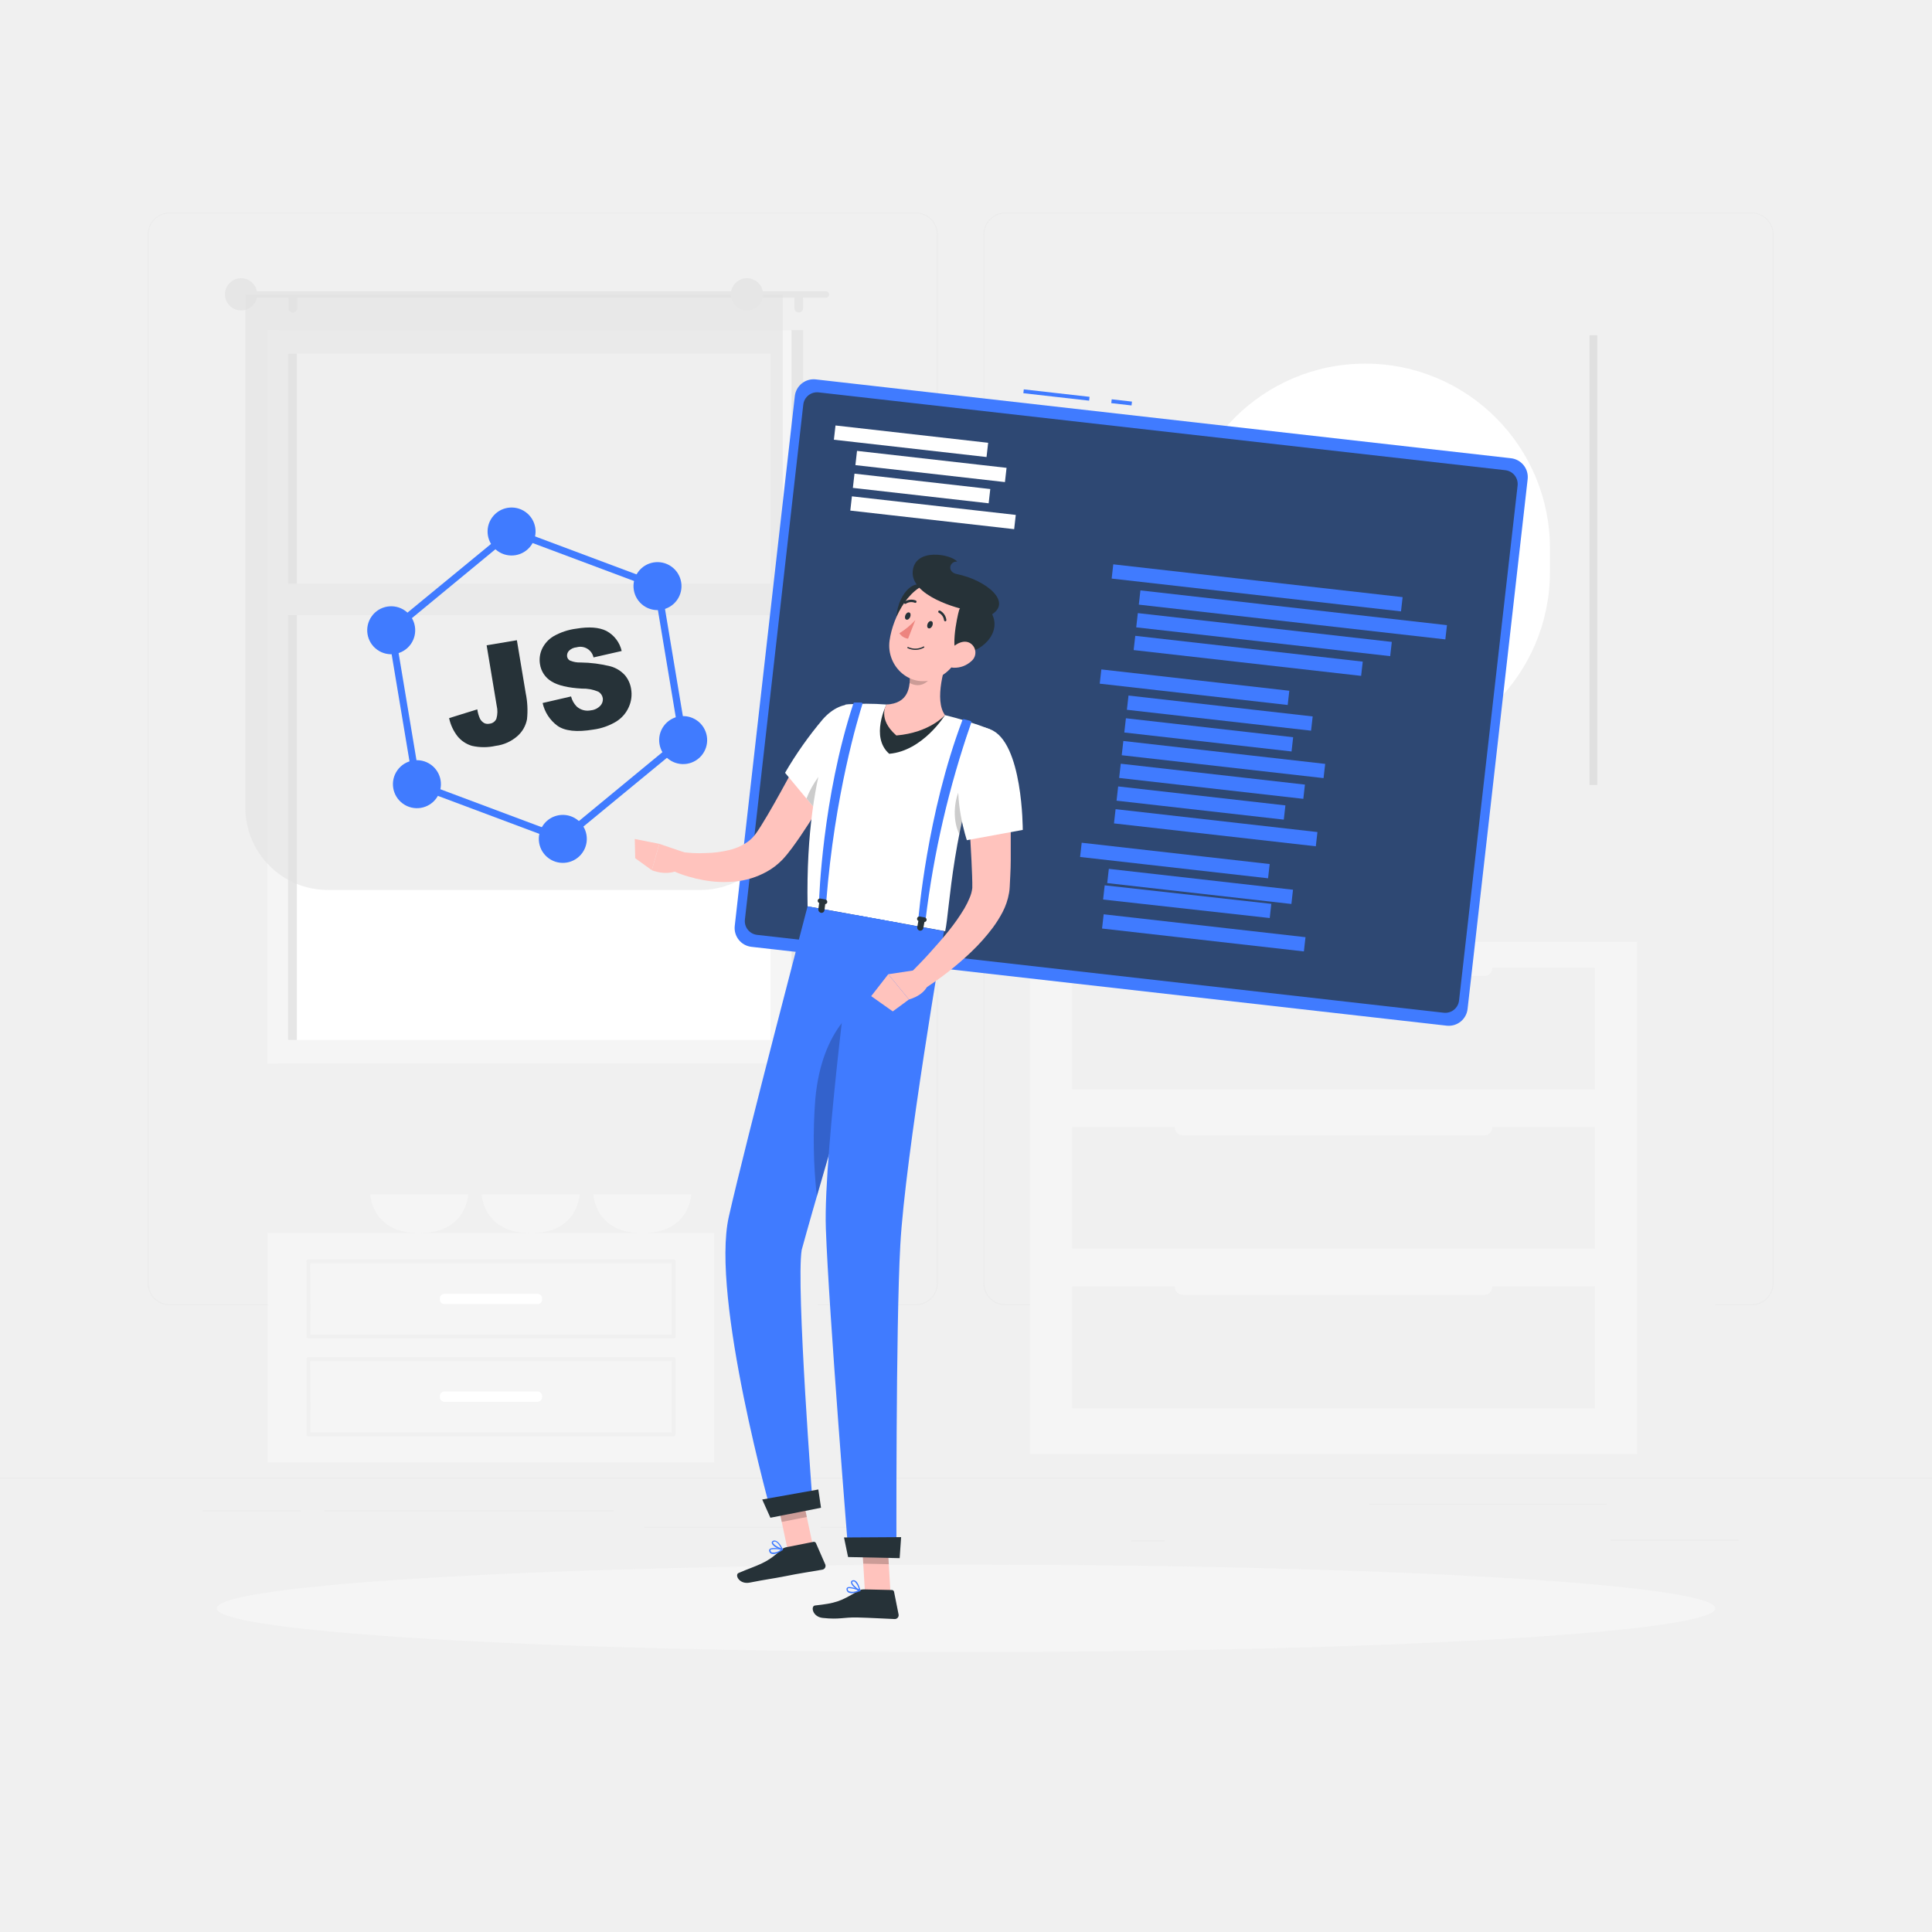
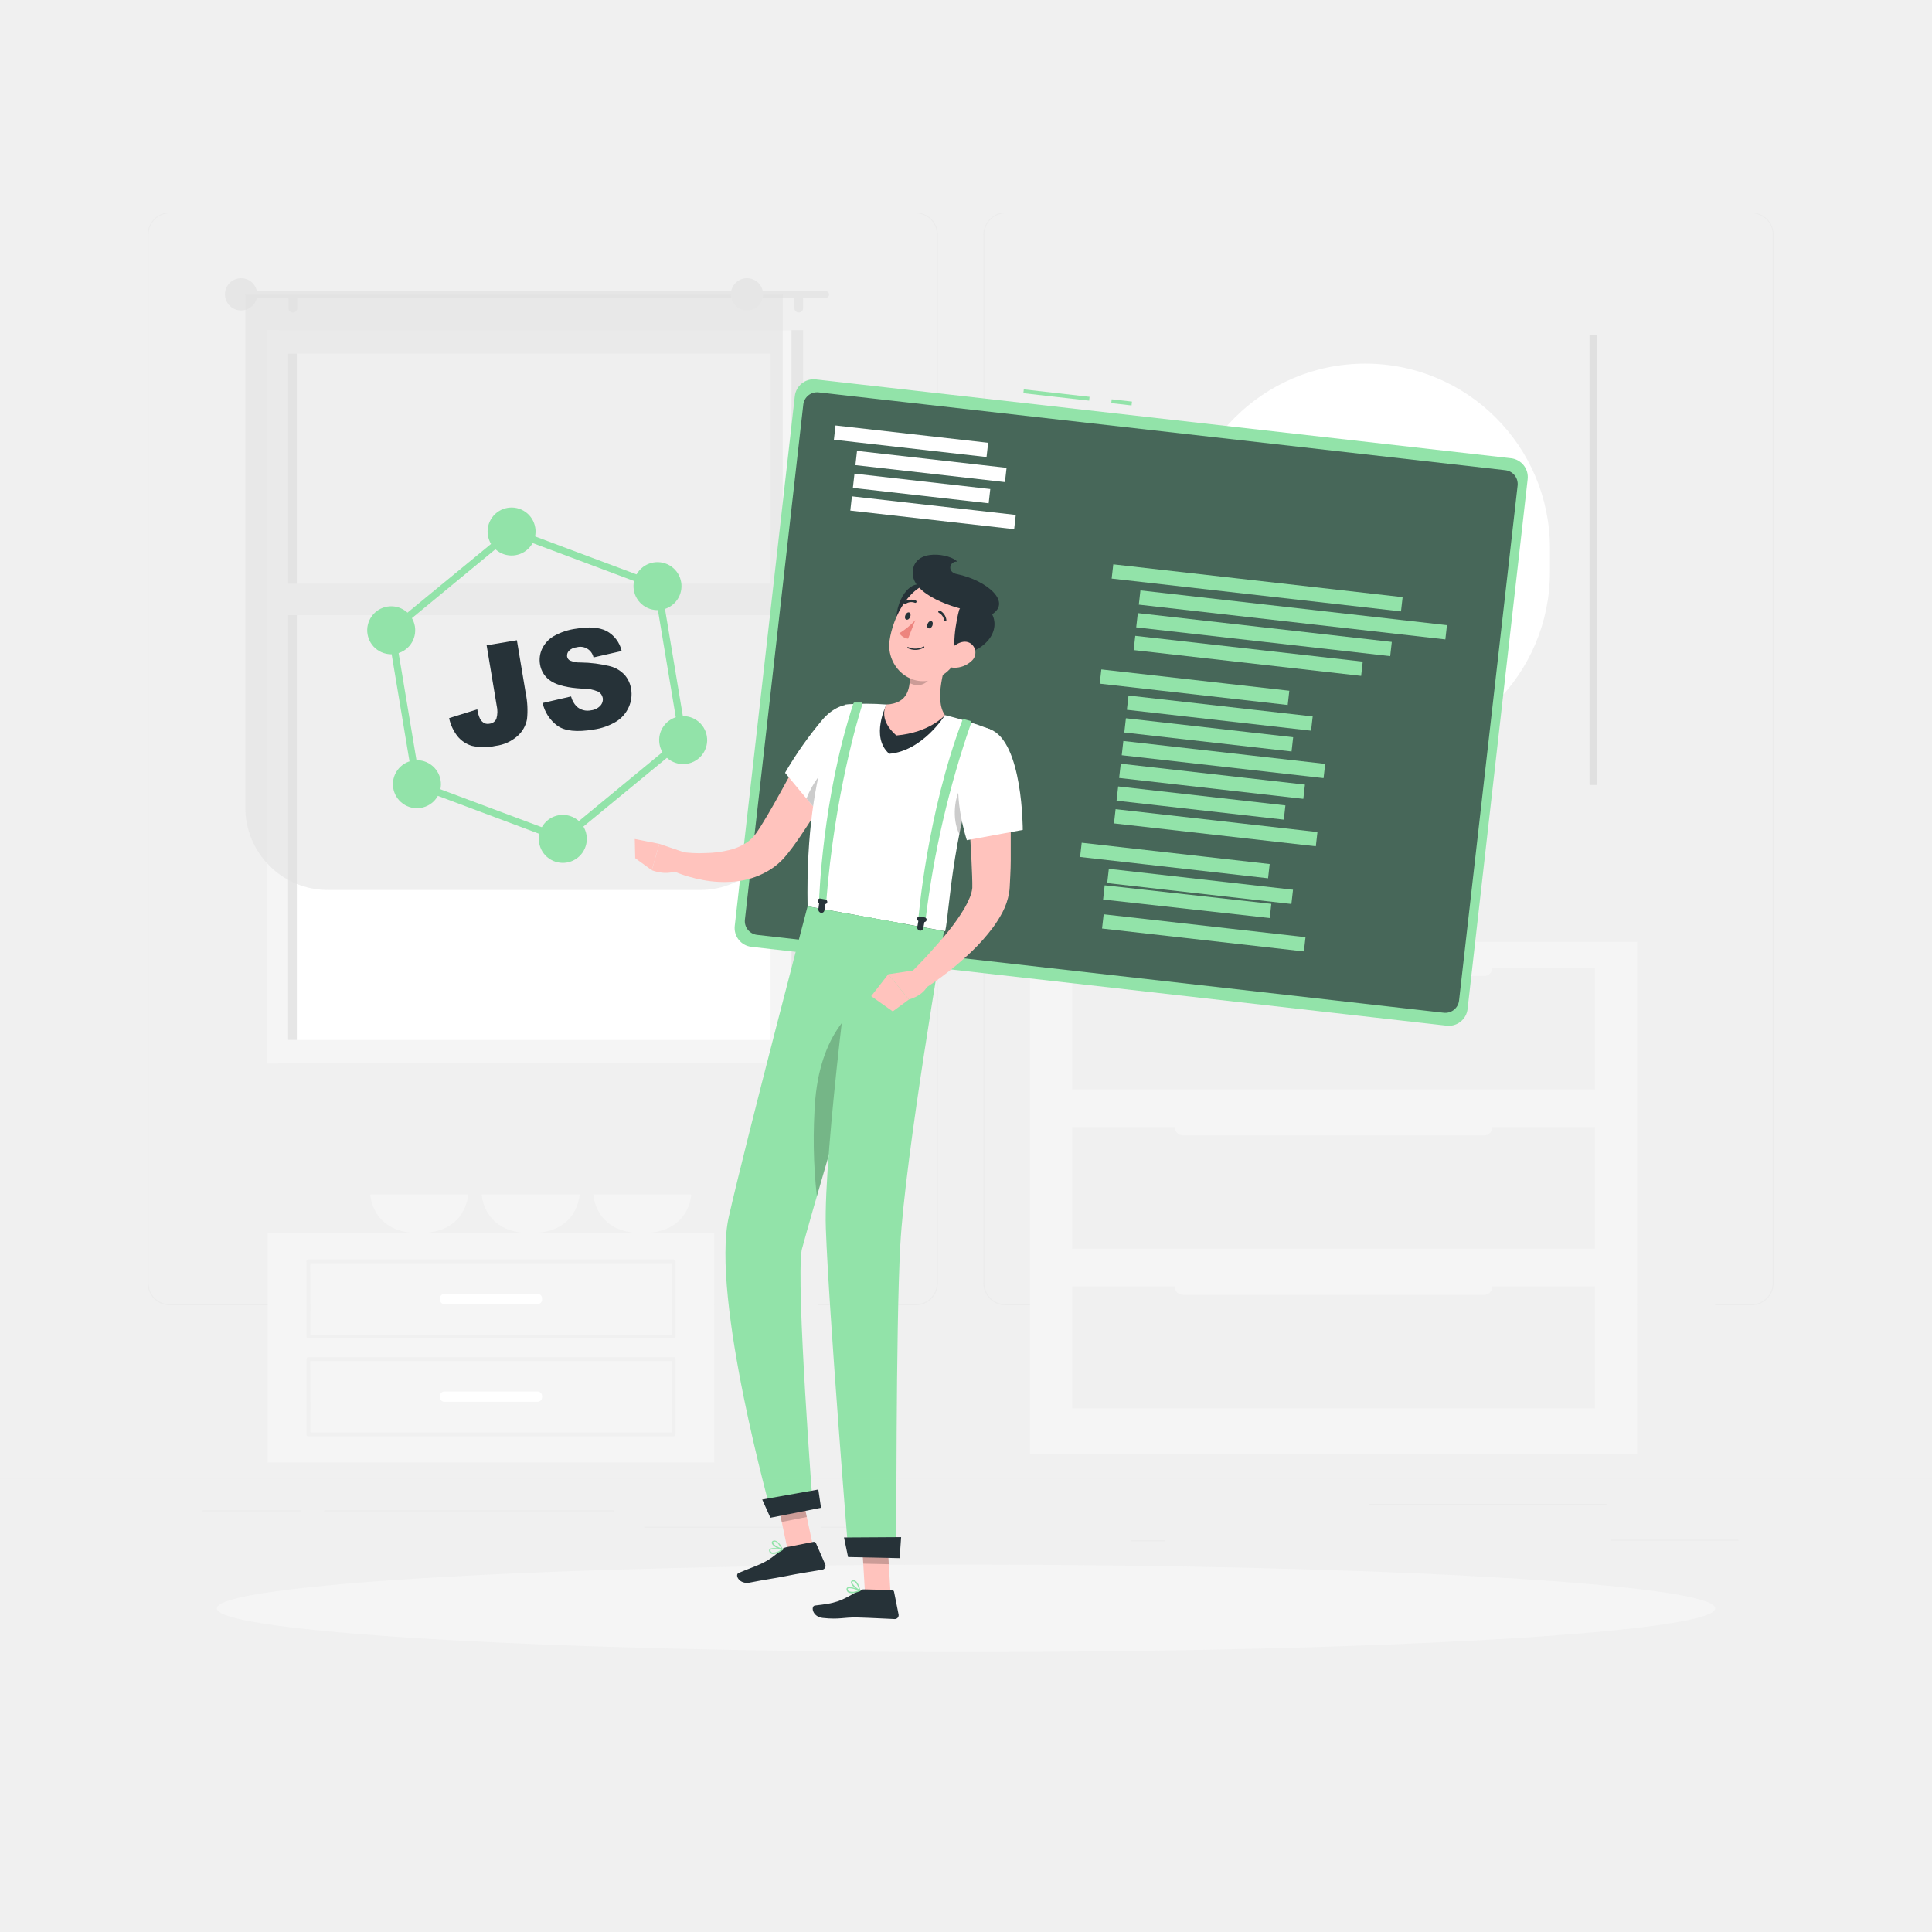
<svg xmlns="http://www.w3.org/2000/svg" viewBox="0 0 500 500">
-   <g id="freepik--background-complete--inject-120">
+   <g id="freepik--background-complete--inject-420">
    <rect y="382.4" width="500" height="0.25" style="fill:#ebebeb" />
    <rect x="416.78" y="398.49" width="33.12" height="0.25" style="fill:#ebebeb" />
    <rect x="292.75" y="398.62" width="8.69" height="0.25" style="fill:#ebebeb" />
    <rect x="354.33" y="389.21" width="61.44" height="0.25" style="fill:#ebebeb" />
    <rect x="212.45" y="395.11" width="12.69" height="0.25" style="fill:#ebebeb" />
    <rect x="166.72" y="395.11" width="36.83" height="0.25" style="fill:#ebebeb" />
    <rect x="52.46" y="390.89" width="25.43" height="0.25" style="fill:#ebebeb" />
    <rect x="83.89" y="390.89" width="74.89" height="0.25" style="fill:#ebebeb" />
    <path d="M237,337.8H43.91a5.71,5.71,0,0,1-5.7-5.71V60.66A5.71,5.71,0,0,1,43.91,55H237a5.71,5.71,0,0,1,5.71,5.71V332.09A5.71,5.71,0,0,1,237,337.8ZM43.91,55.2a5.46,5.46,0,0,0-5.45,5.46V332.09a5.46,5.46,0,0,0,5.45,5.46H237a5.47,5.47,0,0,0,5.46-5.46V60.66A5.47,5.47,0,0,0,237,55.2Z" style="fill:#ebebeb" />
    <path d="M453.31,337.8H260.21a5.72,5.72,0,0,1-5.71-5.71V60.66A5.72,5.72,0,0,1,260.21,55h193.1A5.71,5.71,0,0,1,459,60.66V332.09A5.71,5.71,0,0,1,453.31,337.8ZM260.21,55.2a5.47,5.47,0,0,0-5.46,5.46V332.09a5.47,5.47,0,0,0,5.46,5.46h193.1a5.47,5.47,0,0,0,5.46-5.46V60.66a5.47,5.47,0,0,0-5.46-5.46Z" style="fill:#ebebeb" />
    <rect x="72.14" y="85.44" width="135.7" height="189.78" transform="translate(279.98 360.66) rotate(180)" style="fill:#e6e6e6" />
    <rect x="69.12" y="85.44" width="135.7" height="189.78" transform="translate(273.95 360.66) rotate(180)" style="fill:#f5f5f5" />
    <rect x="48.16" y="117.89" width="177.62" height="124.87" transform="translate(317.3 43.36) rotate(90)" style="fill:#fff" />
    <rect x="-13.13" y="179.19" width="177.62" height="2.28" transform="translate(256.01 104.65) rotate(90)" style="fill:#e6e6e6" />
    <rect x="71.36" y="151.05" width="131.22" height="8.16" transform="translate(273.95 310.26) rotate(180)" style="fill:#f5f5f5" />
    <path d="M63.22,75.37H213.74a.84.84,0,0,1,.83.84h0a.83.83,0,0,1-.83.83H63.22a.83.83,0,0,1-.83-.83h0A.84.84,0,0,1,63.22,75.37Z" style="fill:#e6e6e6" />
    <path d="M58.22,76.21A4.17,4.17,0,1,0,62.39,72,4.17,4.17,0,0,0,58.22,76.21Z" style="fill:#e6e6e6" />
    <path d="M206.71,80.88h0a1.14,1.14,0,0,0,1.13-1.13V77.33a1.13,1.13,0,0,0-1.13-1.12h0a1.12,1.12,0,0,0-1.12,1.12v2.42A1.13,1.13,0,0,0,206.71,80.88Z" style="fill:#e6e6e6" />
    <path d="M75.79,80.88h0a1.14,1.14,0,0,0,1.13-1.13V77.33a1.13,1.13,0,0,0-1.13-1.12h0a1.12,1.12,0,0,0-1.12,1.12v2.42A1.13,1.13,0,0,0,75.79,80.88Z" style="fill:#e6e6e6" />
    <path d="M84.84,76.21h96.39a21.35,21.35,0,0,1,21.35,21.35V230.33a0,0,0,0,1,0,0H63.49a0,0,0,0,1,0,0V97.56A21.35,21.35,0,0,1,84.84,76.21Z" transform="translate(266.07 306.54) rotate(180)" style="fill:#e0e0e0;opacity:0.5" />
    <path d="M189.15,76.21A4.17,4.17,0,1,0,193.31,72,4.16,4.16,0,0,0,189.15,76.21Z" style="fill:#e6e6e6" />
    <rect x="295.29" y="86.76" width="116.08" height="116.39" style="fill:#f0f0f0" />
    <rect x="411.37" y="86.76" width="2" height="116.39" transform="translate(824.74 289.91) rotate(180)" style="fill:#e0e0e0" />
    <rect x="305.54" y="94.11" width="95.58" height="101.69" rx="47.79" style="fill:#fff" />
    <rect x="332.92" y="123.24" width="40.83" height="43.44" rx="2.2" style="fill:#f5f5f5" />
    <rect x="184.87" y="319.12" width="26.78" height="59.39" transform="translate(396.52 697.64) rotate(180)" style="fill:#f0f0f0" />
    <rect x="74.42" y="378.51" width="132.09" height="3.76" transform="translate(280.93 760.78) rotate(180)" style="fill:#f0f0f0" />
    <rect x="69.28" y="319.12" width="115.59" height="59.39" style="fill:#f5f5f5" />
    <path d="M174.34,346.41H79.81a.5.5,0,0,1-.5-.5V326.43a.5.5,0,0,1,.5-.5h94.53a.51.51,0,0,1,.5.5v19.48A.5.5,0,0,1,174.34,346.41Zm-94-1h93.53V326.93H80.31Z" style="fill:#f0f0f0" />
    <path d="M174.34,371.7H79.81a.5.5,0,0,1-.5-.5V351.72a.5.5,0,0,1,.5-.5h94.53a.51.51,0,0,1,.5.5V371.2A.5.5,0,0,1,174.34,371.7Zm-94-1h93.53V352.22H80.31Z" style="fill:#f0f0f0" />
    <rect x="113.85" y="334.84" width="26.45" height="2.67" rx="1.18" transform="translate(254.14 672.35) rotate(180)" style="fill:#fff" />
    <rect x="113.85" y="360.13" width="26.45" height="2.67" rx="1.18" transform="translate(254.14 722.92) rotate(180)" style="fill:#fff" />
    <path d="M121.15,309.13s-.32,10-12.66,10-12.67-10-12.67-10Z" style="fill:#f5f5f5" />
    <path d="M150,309.13s-.33,10-12.67,10-12.66-10-12.66-10Z" style="fill:#f5f5f5" />
    <path d="M178.9,309.13s-.32,10-12.67,10-12.66-10-12.66-10Z" style="fill:#f5f5f5" />
    <rect x="423.68" y="243.78" width="20.21" height="132.51" transform="translate(867.57 620.08) rotate(180)" style="fill:#f0f0f0" />
    <rect x="271.89" y="376.29" width="166.67" height="6.09" transform="translate(710.45 758.68) rotate(180)" style="fill:#f0f0f0" />
    <rect x="266.56" y="243.78" width="157.12" height="132.51" style="fill:#f5f5f5" />
    <rect x="277.48" y="291.67" width="135.28" height="31.52" style="fill:#f0f0f0" />
    <rect x="277.48" y="332.94" width="135.28" height="31.52" style="fill:#f0f0f0" />
    <rect x="304.05" y="289.51" width="82.13" height="4.32" rx="2.05" transform="translate(690.24 583.35) rotate(180)" style="fill:#f5f5f5" />
    <rect x="304.05" y="330.77" width="82.13" height="4.32" rx="2.05" transform="translate(690.24 665.87) rotate(180)" style="fill:#f5f5f5" />
    <rect x="277.48" y="250.41" width="135.28" height="31.52" style="fill:#f0f0f0" />
    <rect x="304.05" y="248.25" width="82.13" height="4.32" rx="2.05" transform="translate(690.24 500.83) rotate(180)" style="fill:#f5f5f5" />
  </g>
-   <g id="freepik--Shadow--inject-120">
-     <ellipse id="freepik--path--inject-120" cx="250" cy="416.24" rx="193.89" ry="11.32" style="fill:#f5f5f5" />
+   <g id="freepik--Shadow--inject-420">
+     <ellipse id="freepik--path--inject-420" cx="250" cy="416.24" rx="193.89" ry="11.32" style="fill:#f5f5f5" />
  </g>
-   <g id="freepik--Programming--inject-120">
-     <rect x="289.77" y="101.5" width="1" height="5.28" transform="translate(154.09 380.82) rotate(-83.53)" style="fill:#407BFF" />
-     <rect x="272.9" y="93.66" width="1" height="17.13" transform="translate(141.03 362.37) rotate(-83.53)" style="fill:#407BFF" />
-     <rect x="197.32" y="107.91" width="190.87" height="147.79" rx="4.9" transform="translate(22.35 -31.82) rotate(6.47)" style="fill:#407BFF" />
+   <g id="freepik--Programming--inject-420">
+     <rect x="289.77" y="101.5" width="1" height="5.28" transform="translate(154.09 380.82) rotate(-83.53)" style="fill:#92E3A9" />
+     <rect x="272.9" y="93.66" width="1" height="17.13" transform="translate(141.03 362.37) rotate(-83.53)" style="fill:#92E3A9" />
+     <rect x="197.32" y="107.91" width="190.87" height="147.79" rx="4.9" transform="translate(22.35 -31.82) rotate(6.47)" style="fill:#92E3A9" />
    <path d="M192.78,238l15.11-133.29a3.59,3.59,0,0,1,4-3.16l177.7,20.14a3.6,3.6,0,0,1,3.16,4L377.6,258.93a3.58,3.58,0,0,1-4,3.16l-177.7-20.15A3.58,3.58,0,0,1,192.78,238Z" style="fill:#263238;opacity:0.7" />
-     <rect x="287.67" y="150.27" width="75.36" height="3.71" transform="translate(19.21 -35.68) rotate(6.47)" style="fill:#407BFF" />
-     <rect x="294.68" y="157.27" width="79.84" height="3.71" transform="translate(20.06 -36.68) rotate(6.47)" style="fill:#407BFF" />
-     <rect x="294.06" y="162.38" width="66.15" height="3.71" transform="translate(20.58 -35.81) rotate(6.47)" style="fill:#407BFF" />
-     <rect x="293.41" y="167.87" width="59.25" height="3.71" transform="translate(21.18 -35.31) rotate(6.47)" style="fill:#407BFF" />
-     <rect x="284.67" y="175.99" width="48.96" height="3.71" transform="translate(22 -33.7) rotate(6.47)" style="fill:#407BFF" />
-     <rect x="290.35" y="194.71" width="52.57" height="3.71" transform="translate(24.16 -34.42) rotate(6.47)" style="fill:#407BFF" />
-     <rect x="291.04" y="188.32" width="43.56" height="3.71" transform="translate(23.42 -34.03) rotate(6.47)" style="fill:#407BFF" />
-     <rect x="291.7" y="182.69" width="47.97" height="3.71" transform="translate(22.8 -34.39) rotate(6.47)" style="fill:#407BFF" />
-     <rect x="279.59" y="220.84" width="48.96" height="3.71" transform="translate(27.02 -32.84) rotate(6.47)" style="fill:#407BFF" />
-     <rect x="285.26" y="239.56" width="52.57" height="3.71" transform="translate(29.18 -33.56) rotate(6.47)" style="fill:#407BFF" />
-     <rect x="285.96" y="233.17" width="43.56" height="3.71" transform="matrix(0.99, 0.11, -0.11, 0.99, 28.44, -33.17)" style="fill:#407BFF" />
-     <rect x="286.61" y="227.54" width="47.97" height="3.71" transform="translate(27.82 -33.53) rotate(6.47)" style="fill:#407BFF" />
+     <rect x="287.67" y="150.27" width="75.36" height="3.71" transform="translate(19.21 -35.68) rotate(6.47)" style="fill:#92E3A9" />
+     <rect x="294.68" y="157.27" width="79.84" height="3.71" transform="translate(20.06 -36.68) rotate(6.47)" style="fill:#92E3A9" />
+     <rect x="294.06" y="162.38" width="66.15" height="3.71" transform="translate(20.58 -35.81) rotate(6.47)" style="fill:#92E3A9" />
+     <rect x="293.41" y="167.87" width="59.25" height="3.71" transform="translate(21.18 -35.31) rotate(6.47)" style="fill:#92E3A9" />
+     <rect x="284.67" y="175.99" width="48.96" height="3.71" transform="translate(22 -33.7) rotate(6.47)" style="fill:#92E3A9" />
+     <rect x="290.35" y="194.71" width="52.57" height="3.71" transform="translate(24.16 -34.42) rotate(6.47)" style="fill:#92E3A9" />
+     <rect x="291.04" y="188.32" width="43.56" height="3.71" transform="translate(23.42 -34.03) rotate(6.47)" style="fill:#92E3A9" />
+     <rect x="291.7" y="182.69" width="47.97" height="3.71" transform="translate(22.8 -34.39) rotate(6.47)" style="fill:#92E3A9" />
+     <rect x="279.59" y="220.84" width="48.96" height="3.71" transform="translate(27.02 -32.84) rotate(6.47)" style="fill:#92E3A9" />
+     <rect x="285.26" y="239.56" width="52.57" height="3.71" transform="translate(29.18 -33.56) rotate(6.47)" style="fill:#92E3A9" />
+     <rect x="285.96" y="233.17" width="43.56" height="3.71" transform="matrix(0.99, 0.11, -0.11, 0.99, 28.44, -33.17)" style="fill:#92E3A9" />
+     <rect x="286.61" y="227.54" width="47.97" height="3.71" transform="translate(27.82 -33.53) rotate(6.47)" style="fill:#92E3A9" />
    <rect x="215.9" y="112.33" width="39.76" height="3.71" transform="translate(14.36 -25.83) rotate(6.47)" style="fill:#fff" />
    <rect x="220.13" y="130.84" width="42.68" height="3.71" transform="translate(16.49 -26.36) rotate(6.47)" style="fill:#fff" />
    <rect x="220.82" y="124.55" width="35.37" height="3.71" transform="translate(15.76 -26.06) rotate(6.47)" style="fill:#fff" />
    <rect x="221.47" y="118.87" width="38.95" height="3.71" transform="translate(15.13 -26.38) rotate(6.47)" style="fill:#fff" />
-     <rect x="288.35" y="212.35" width="52.57" height="3.71" transform="translate(26.13 -34.08) rotate(6.47)" style="fill:#407BFF" />
-     <rect x="289.04" y="205.96" width="43.56" height="3.71" transform="translate(25.39 -33.69) rotate(6.47)" style="fill:#407BFF" />
-     <rect x="289.7" y="200.33" width="47.97" height="3.71" transform="translate(24.77 -34.05) rotate(6.47)" style="fill:#407BFF" />
+     <rect x="288.35" y="212.35" width="52.57" height="3.71" transform="translate(26.13 -34.08) rotate(6.47)" style="fill:#92E3A9" />
+     <rect x="289.04" y="205.96" width="43.56" height="3.71" transform="translate(25.39 -33.69) rotate(6.47)" style="fill:#92E3A9" />
+     <rect x="289.7" y="200.33" width="47.97" height="3.71" transform="translate(24.77 -34.05) rotate(6.47)" style="fill:#92E3A9" />
  </g>
-   <g id="freepik--Character--inject-120">
+   <g id="freepik--Character--inject-420">
    <polygon points="230.46 412.25 223.85 412.1 222.93 396.76 229.54 396.91 230.46 412.25" style="fill:#ffc3bd" />
    <path d="M223.61,411.33l7.22.16a.58.58,0,0,1,.55.46l1.18,5.91a1,1,0,0,1-1,1.15c-2.6-.1-6.36-.33-9.63-.41-3.83-.08-4.52.59-9,.12-2.7-.28-3.17-3.09-2-3.22,5.26-.59,6.52-1,11-3.69A3.06,3.06,0,0,1,223.61,411.33Z" style="fill:#263238" />
    <polygon points="222.93 396.77 223.41 404.67 230.02 404.82 229.55 396.92 222.93 396.77" style="opacity:0.2" />
    <path d="M220,194.49c-2.2,4.31-4.52,8.48-7,12.64s-5,8.22-8,12.3c-.38.51-.8,1-1.2,1.55-.17.23-.46.56-.72.85s-.53.61-.82.88a16.86,16.86,0,0,1-3.79,2.86,20.81,20.81,0,0,1-8.44,2.58,29.4,29.4,0,0,1-8.05-.39,34.26,34.26,0,0,1-3.79-.9,30.23,30.23,0,0,1-3.71-1.33l1.6-5.05c1,.11,2.14.23,3.22.29s2.2.06,3.28,0a26.88,26.88,0,0,0,6.15-.78,13.54,13.54,0,0,0,4.88-2.21,9.14,9.14,0,0,0,1.7-1.64,4.1,4.1,0,0,0,.35-.47c.12-.16.22-.29.38-.54l.88-1.35c2.35-3.76,4.62-7.89,6.87-12l6.75-12.34Z" style="fill:#ffc3bd" />
    <path d="M225.93,188c1,6-12.71,24.09-12.71,24.09L203.17,200a97.55,97.55,0,0,1,9.8-13.89C218.18,180.27,224.82,181.38,225.93,188Z" style="fill:#fff" />
    <path d="M222.72,193.13c-4,1-10.74,5.25-14,13.51l4.53,5.46s8.13-10.69,11.41-18.37A1.76,1.76,0,0,0,222.72,193.13Z" style="opacity:0.2" />
    <path d="M218.84,182.33S208.3,195.77,209,234.56L244.61,241c1.23-5.42,1.67-27.47,11.6-52.27a94.52,94.52,0,0,0-11.65-3.66,131.4,131.4,0,0,0-15.14-2.74A68,68,0,0,0,218.84,182.33Z" style="fill:#fff" />
    <path d="M248.67,203.87c-1.52,2.15-2.44,8-.39,12,.48-2.48,1.05-5.08,1.73-7.79Z" style="opacity:0.2" />
    <path d="M229.42,182.33s-4.27,8.39.71,12.75c8.71-.74,14.43-10,14.43-10Z" style="fill:#263238" />
    <polygon points="164.28 217.13 164.39 222.1 168.69 225.21 170.63 218.39 164.28 217.13" style="fill:#ffc3bd" />
    <path d="M178.29,221l-7.66-2.61-1.94,6.82s4.46,1.94,8-.66Z" style="fill:#ffc3bd" />
    <path d="M246.14,167.75c-1.84,4.7-4.4,13.45-1.58,17.32,0,0-3.88,4.53-12.59,5.27-5-4.36-2.55-8-2.55-8,5.67-.32,6.25-4.37,6-8.33Z" style="fill:#ffc3bd" />
    <path d="M241.77,170.3l-6.35,3.7a17,17,0,0,1,0,2.77c2.82,1.45,5.12-.07,6.35-3.12A7.53,7.53,0,0,0,241.77,170.3Z" style="opacity:0.2" />
    <path d="M232.08,162.35c.41,3,9.66-1.89,11.22-2.92s-.23-4.6-3.74-7.48S231.13,155.34,232.08,162.35Z" style="fill:#263238" />
    <path d="M251.06,163.73c-2.83,6.09-4.17,9.8-8.58,11.76-6.62,3-13.21-2.91-12.26-9.72.85-6.13,5.33-15.06,12.41-15.16A9.16,9.16,0,0,1,251.06,163.73Z" style="fill:#ffc3bd" />
    <path d="M248.56,169.43c-3,.45-.88-9.8-.33-11.58s5.31-3.41,8,.25C259.46,162.57,255.56,168.39,248.56,169.43Z" style="fill:#263238" />
    <path d="M247.66,148.58c-2.69-.54-1.92-3.39.06-3.24-1.59-1.93-11-3.69-11.51,2.55s11.62,9.7,14.9,10.14L256,159.4C262.59,156.11,255.28,150.11,247.66,148.58Z" style="fill:#263238" />
    <path d="M251.39,171.1a6.38,6.38,0,0,1-4.57,1.71c-2.23-.1-2.66-2.26-1.46-4,1.07-1.58,3.54-3.43,5.51-2.48A2.87,2.87,0,0,1,251.39,171.1Z" style="fill:#ffc3bd" />
    <polygon points="210.34 399.85 203.85 401.13 200.67 386.15 207.16 384.87 210.34 399.85" style="fill:#ffc3bd" />
    <path d="M203.44,400.43l7.09-1.4a.58.58,0,0,1,.64.34l2.41,5.51a1,1,0,0,1-.7,1.34c-2.57.46-6.29,1-9.5,1.67-3.76.74-5,.82-9.37,1.69-2.67.52-3.94-2-2.87-2.49,4.86-2.11,7-2.28,10.84-5.85A3,3,0,0,1,203.44,400.43Z" style="fill:#263238" />
    <polygon points="200.67 386.15 202.31 393.87 208.8 392.59 207.16 384.87 200.67 386.15" style="opacity:0.2" />
-     <path d="M201,402a2,2,0,0,1-1.34.12.93.93,0,0,1-.6-.68.5.5,0,0,1,.1-.52c.56-.61,3.08-.11,3.36-.05a.17.17,0,0,1,.13.13.16.16,0,0,1-.07.16A8,8,0,0,1,201,402Zm-1.42-1a.5.5,0,0,0-.18.11s-.07.09,0,.21a.63.63,0,0,0,.4.47,3.25,3.25,0,0,0,2.3-.71A6.49,6.49,0,0,0,199.54,401Z" style="fill:#407BFF" />
-     <path d="M202.51,401.13h-.08c-.79-.12-2.57-1-2.7-1.8a.52.52,0,0,1,.34-.57.84.84,0,0,1,.71,0c1,.33,1.78,2.11,1.82,2.18a.15.15,0,0,1,0,.16A.13.13,0,0,1,202.51,401.13ZM200.28,399l-.07,0c-.18.1-.17.2-.16.24.07.44,1.27,1.2,2.1,1.46-.27-.51-.86-1.51-1.47-1.72A.61.61,0,0,0,200.28,399Z" style="fill:#407BFF" />
-     <path d="M209,234.56s-15.81,60.18-20.38,80.31c-4.74,20.95,11.23,77.56,11.23,77.56l10.55-2.08s-4.43-57.72-2.92-66.88c6.05-22.18,24.93-84.67,24.93-84.67Z" style="fill:#407BFF" />
+     <path d="M201,402a2,2,0,0,1-1.34.12.93.93,0,0,1-.6-.68.5.5,0,0,1,.1-.52c.56-.61,3.08-.11,3.36-.05a.17.17,0,0,1,.13.13.16.16,0,0,1-.07.16A8,8,0,0,1,201,402Zm-1.42-1a.5.5,0,0,0-.18.11s-.07.09,0,.21a.63.63,0,0,0,.4.47,3.25,3.25,0,0,0,2.3-.71A6.49,6.49,0,0,0,199.54,401Z" style="fill:#92E3A9" />
+     <path d="M202.51,401.13h-.08c-.79-.12-2.57-1-2.7-1.8a.52.52,0,0,1,.34-.57.84.84,0,0,1,.71,0c1,.33,1.78,2.11,1.82,2.18a.15.15,0,0,1,0,.16A.13.13,0,0,1,202.51,401.13ZM200.28,399l-.07,0c-.18.1-.17.2-.16.24.07.44,1.27,1.2,2.1,1.46-.27-.51-.86-1.51-1.47-1.72A.61.61,0,0,0,200.28,399Z" style="fill:#92E3A9" />
+     <path d="M209,234.56s-15.81,60.18-20.38,80.31c-4.74,20.95,11.23,77.56,11.23,77.56l10.55-2.08s-4.43-57.72-2.92-66.88c6.05-22.18,24.93-84.67,24.93-84.67Z" style="fill:#92E3A9" />
    <path d="M211,284.44a133.93,133.93,0,0,0,.4,25.16c4.52-15.73,10.8-36.83,15.32-51.9C222.16,259.67,212.69,265.92,211,284.44Z" style="opacity:0.2" />
-     <path d="M221.3,236.79s-8.28,61.32-7.57,81.14c.77,21.69,5.9,84.77,5.9,84.77L232,403s-.19-59.64,1-80.78c1.24-22.94,11.3-81.25,11.3-81.25Z" style="fill:#407BFF" />
+     <path d="M221.3,236.79s-8.28,61.32-7.57,81.14c.77,21.69,5.9,84.77,5.9,84.77L232,403s-.19-59.64,1-80.78c1.24-22.94,11.3-81.25,11.3-81.25Z" style="fill:#92E3A9" />
    <polygon points="232.83 403.25 219.48 402.96 218.43 397.9 233.21 397.81 232.83 403.25" style="fill:#263238" />
    <polygon points="212.48 390.21 199.38 392.79 197.26 388.07 211.78 385.48 212.48 390.21" style="fill:#263238" />
    <path d="M241.3,161.91c-.2.51-.63.82-1,.69s-.44-.65-.24-1.16.63-.81,1-.68S241.49,161.41,241.3,161.91Z" style="fill:#263238" />
    <path d="M235.55,159.67c-.2.5-.63.81-1,.68s-.44-.65-.24-1.15.63-.82,1-.69S235.75,159.16,235.55,159.67Z" style="fill:#263238" />
    <path d="M236.89,160.48a19.51,19.51,0,0,1-4.13,3.4,3.18,3.18,0,0,0,2.25,1.41Z" style="fill:#ed847e" />
    <path d="M234.92,167.75a.16.16,0,1,1,.13-.29,4.35,4.35,0,0,0,3.91-.13.16.16,0,1,1,.17.27A4.55,4.55,0,0,1,234.92,167.75Z" style="fill:#263238" />
    <path d="M244.48,160.76a.35.35,0,0,1-.16-.23A2.57,2.57,0,0,0,243,158.6a.32.32,0,0,1-.16-.42.33.33,0,0,1,.43-.16,3.18,3.18,0,0,1,1.65,2.41.32.32,0,0,1-.27.37A.34.34,0,0,1,244.48,160.76Z" style="fill:#263238" />
    <path d="M234.1,156.24a.24.24,0,0,1-.1-.1.31.31,0,0,1,.1-.44,3.2,3.2,0,0,1,2.91-.29.33.33,0,0,1,.16.43.32.32,0,0,1-.43.15h0a2.54,2.54,0,0,0-2.3.25A.32.32,0,0,1,234.1,156.24Z" style="fill:#263238" />
-     <path d="M251.15,186.57l-1.66-.45a.33.33,0,0,0-.4.2c-9.22,24.28-11.41,51.43-11.41,51.43l1.85.33A243.61,243.61,0,0,1,251.37,187,.32.32,0,0,0,251.15,186.57Z" style="fill:#407BFF" />
+     <path d="M251.15,186.57l-1.66-.45a.33.33,0,0,0-.4.2c-9.22,24.28-11.41,51.43-11.41,51.43l1.85.33A243.61,243.61,0,0,1,251.37,187,.32.32,0,0,0,251.15,186.57Z" style="fill:#92E3A9" />
    <g style="opacity:0.99">
      <path d="M239.8,238.13a.6.6,0,0,0-.49-.7l-1.28-.24a.61.61,0,0,0-.36,1.15l-.28,1.59a.79.79,0,1,0,1.56.28l.29-1.59A.61.61,0,0,0,239.8,238.13Z" style="fill:#263238" />
    </g>
-     <path d="M222.89,181.81h-1.72a.33.33,0,0,0-.31.23c-8.08,24.5-8.88,51-8.88,51l1.85.34c2.18-27.86,8.36-48,9.38-51.2A.33.33,0,0,0,222.89,181.81Z" style="fill:#407BFF" />
+     <path d="M222.89,181.81h-1.72a.33.33,0,0,0-.31.23c-8.08,24.5-8.88,51-8.88,51l1.85.34c2.18-27.86,8.36-48,9.38-51.2A.33.33,0,0,0,222.89,181.81Z" style="fill:#92E3A9" />
    <path d="M214.1,233.49a.64.64,0,0,0-.52-.71l-1.28-.24a.58.58,0,0,0-.68.5.65.65,0,0,0,.38.66l-.21,1.6a.84.84,0,0,0,.68.93.75.75,0,0,0,.89-.65l.21-1.6A.56.56,0,0,0,214.1,233.49Z" style="fill:#263238;opacity:0.99" />
-     <path d="M220.86,412.28a2,2,0,0,1-1.33-.16,1,1,0,0,1-.45-.8.5.5,0,0,1,.21-.48c.69-.48,3,.55,3.3.67a.18.18,0,0,1,.1.15.18.18,0,0,1-.11.14A7.49,7.49,0,0,1,220.86,412.28ZM219.68,411a.4.4,0,0,0-.2.07.19.19,0,0,0-.08.2.68.68,0,0,0,.3.55,3.21,3.21,0,0,0,2.39-.21A6.53,6.53,0,0,0,219.68,411Z" style="fill:#407BFF" />
-     <path d="M222.55,411.81h-.08c-.75-.29-2.29-1.57-2.25-2.34a.54.54,0,0,1,.45-.49.9.9,0,0,1,.71.12c.86.53,1.29,2.44,1.3,2.52a.16.16,0,0,1-.05.16A.11.11,0,0,1,222.55,411.81Zm-1.72-2.53h-.08c-.2.06-.2.16-.21.2,0,.45,1,1.44,1.75,1.87a3.94,3.94,0,0,0-1.08-2A.54.54,0,0,0,220.83,409.28Z" style="fill:#407BFF" />
+     <path d="M220.86,412.28a2,2,0,0,1-1.33-.16,1,1,0,0,1-.45-.8.5.5,0,0,1,.21-.48c.69-.48,3,.55,3.3.67a.18.18,0,0,1,.1.15.18.18,0,0,1-.11.14A7.49,7.49,0,0,1,220.86,412.28ZM219.68,411a.4.4,0,0,0-.2.07.19.19,0,0,0-.08.2.68.68,0,0,0,.3.55,3.21,3.21,0,0,0,2.39-.21A6.53,6.53,0,0,0,219.68,411Z" style="fill:#92E3A9" />
+     <path d="M222.55,411.81h-.08c-.75-.29-2.29-1.57-2.25-2.34a.54.54,0,0,1,.45-.49.9.9,0,0,1,.71.12c.86.53,1.29,2.44,1.3,2.52a.16.16,0,0,1-.05.16A.11.11,0,0,1,222.55,411.81Zm-1.72-2.53h-.08c-.2.06-.2.16-.21.2,0,.45,1,1.44,1.75,1.87a3.94,3.94,0,0,0-1.08-2A.54.54,0,0,0,220.83,409.28Z" style="fill:#92E3A9" />
    <polygon points="225.46 257.8 231.05 261.75 235.24 258.66 229.88 252.13 225.46 257.8" style="fill:#ffc3bd" />
    <path d="M237.79,250.94l-7.91,1.19,5.36,6.53s5.49-1.34,5.19-5.74Z" style="fill:#ffc3bd" />
    <path d="M261.09,199.08c.3,5.22.46,10.42.49,15.66,0,2.61,0,5.23,0,7.87,0,1.31-.05,2.63-.12,4l-.1,2-.05,1c0,.47-.1,1-.17,1.5a16.86,16.86,0,0,1-1.7,5A31.48,31.48,0,0,1,257,240a50.64,50.64,0,0,1-5.61,6.32,80.73,80.73,0,0,1-12.77,9.95l-3.24-4.2c1.74-1.76,3.56-3.59,5.24-5.47s3.35-3.75,4.88-5.67a50.74,50.74,0,0,0,4.09-5.84,22.27,22.27,0,0,0,1.41-2.87,8.75,8.75,0,0,0,.63-2.42,3.37,3.37,0,0,1,0-.45l0-.92-.05-1.88-.16-3.81L251,215c-.26-5.14-.47-10.32-.61-15.47Z" style="fill:#ffc3bd" />
    <path d="M256.21,188.73c8.55,3.18,8.48,26.05,8.48,26.05l-14.47,2.66s-3.5-10.39-1.77-18.57C250.1,191.06,249.71,186.3,256.21,188.73Z" style="fill:#fff" />
  </g>
-   <g id="freepik--JS--inject-120">
-     <path d="M145.84,218.15l-38.76-14.52-6.81-40.82,32-26.31L171,151l6.81,40.83Zm-37.13-15.86,36.78,13.77,30.31-25-6.46-38.73-36.78-13.77-30.31,25Z" style="fill:#407BFF" />
-     <circle cx="132.39" cy="137.55" r="6.21" transform="translate(-56.48 165.36) rotate(-54.47)" style="fill:#407BFF" />
-     <circle cx="145.66" cy="217.1" r="6.21" transform="translate(-115.67 209.48) rotate(-54.47)" style="fill:#407BFF" />
-     <path d="M166.55,156.74a6.21,6.21,0,1,1,8.66-1.44A6.21,6.21,0,0,1,166.55,156.74Z" style="fill:#407BFF" />
-     <path d="M97.64,168.17a6.21,6.21,0,1,1,8.66-1.45A6.22,6.22,0,0,1,97.64,168.17Z" style="fill:#407BFF" />
-     <path d="M173.19,196.59a6.21,6.21,0,1,1,8.67-1.45A6.21,6.21,0,0,1,173.19,196.59Z" style="fill:#407BFF" />
-     <path d="M104.29,208a6.21,6.21,0,1,1,8.66-1.44A6.2,6.2,0,0,1,104.29,208Z" style="fill:#407BFF" />
+   <g id="freepik--JS--inject-420">
+     <path d="M145.84,218.15l-38.76-14.52-6.81-40.82,32-26.31L171,151l6.81,40.83Zm-37.13-15.86,36.78,13.77,30.31-25-6.46-38.73-36.78-13.77-30.31,25Z" style="fill:#92E3A9" />
+     <circle cx="132.39" cy="137.55" r="6.21" transform="translate(-56.48 165.36) rotate(-54.47)" style="fill:#92E3A9" />
+     <circle cx="145.66" cy="217.1" r="6.21" transform="translate(-115.67 209.48) rotate(-54.47)" style="fill:#92E3A9" />
+     <path d="M166.55,156.74a6.21,6.21,0,1,1,8.66-1.44A6.21,6.21,0,0,1,166.55,156.74Z" style="fill:#92E3A9" />
+     <path d="M97.64,168.17a6.21,6.21,0,1,1,8.66-1.45A6.22,6.22,0,0,1,97.64,168.17Z" style="fill:#92E3A9" />
+     <path d="M173.19,196.59a6.21,6.21,0,1,1,8.67-1.45A6.21,6.21,0,0,1,173.19,196.59Z" style="fill:#92E3A9" />
+     <path d="M104.29,208a6.21,6.21,0,1,1,8.66-1.44A6.2,6.2,0,0,1,104.29,208Z" style="fill:#92E3A9" />
    <path d="M125.94,167l7.83-1.31,2.29,13.73a21.92,21.92,0,0,1,.33,6.71,7.66,7.66,0,0,1-2.45,4.34,10.45,10.45,0,0,1-5.68,2.56,13.94,13.94,0,0,1-6.1,0,7.62,7.62,0,0,1-3.76-2.49,11.53,11.53,0,0,1-2.17-4.69l7.29-2.27a8.85,8.85,0,0,0,.71,2.44,2.77,2.77,0,0,0,1.15,1.15,2.17,2.17,0,0,0,1.33.12,2.13,2.13,0,0,0,1.76-1.3,6.61,6.61,0,0,0,.07-3.38Z" style="fill:#263238" />
    <path d="M140.43,181.94l7.36-1.7a5.7,5.7,0,0,0,1.44,2.59,4.19,4.19,0,0,0,3.71,1,3.83,3.83,0,0,0,2.44-1.21,2.4,2.4,0,0,0,.61-2,2.36,2.36,0,0,0-1.16-1.62,10.19,10.19,0,0,0-4.25-.79q-5.33-.3-7.84-1.85a6.28,6.28,0,0,1-3-4.51,6.78,6.78,0,0,1,.52-3.87,7.58,7.58,0,0,1,2.94-3.29,16,16,0,0,1,6-2q4.85-.81,7.69.57a7.85,7.85,0,0,1,4,5.22l-7.29,1.66a3.49,3.49,0,0,0-4.37-2.62,3.19,3.19,0,0,0-2,.92,1.8,1.8,0,0,0-.46,1.52,1.44,1.44,0,0,0,.75,1,6.58,6.58,0,0,0,2.78.49,33.38,33.38,0,0,1,7.71,1,7.88,7.88,0,0,1,3.69,2.26,7.23,7.23,0,0,1,1.63,3.58,8.08,8.08,0,0,1-.6,4.7,8.39,8.39,0,0,1-3.24,3.74,15.33,15.33,0,0,1-5.91,2.08q-6.45,1.08-9.34-1A10,10,0,0,1,140.43,181.94Z" style="fill:#263238" />
  </g>
</svg>
